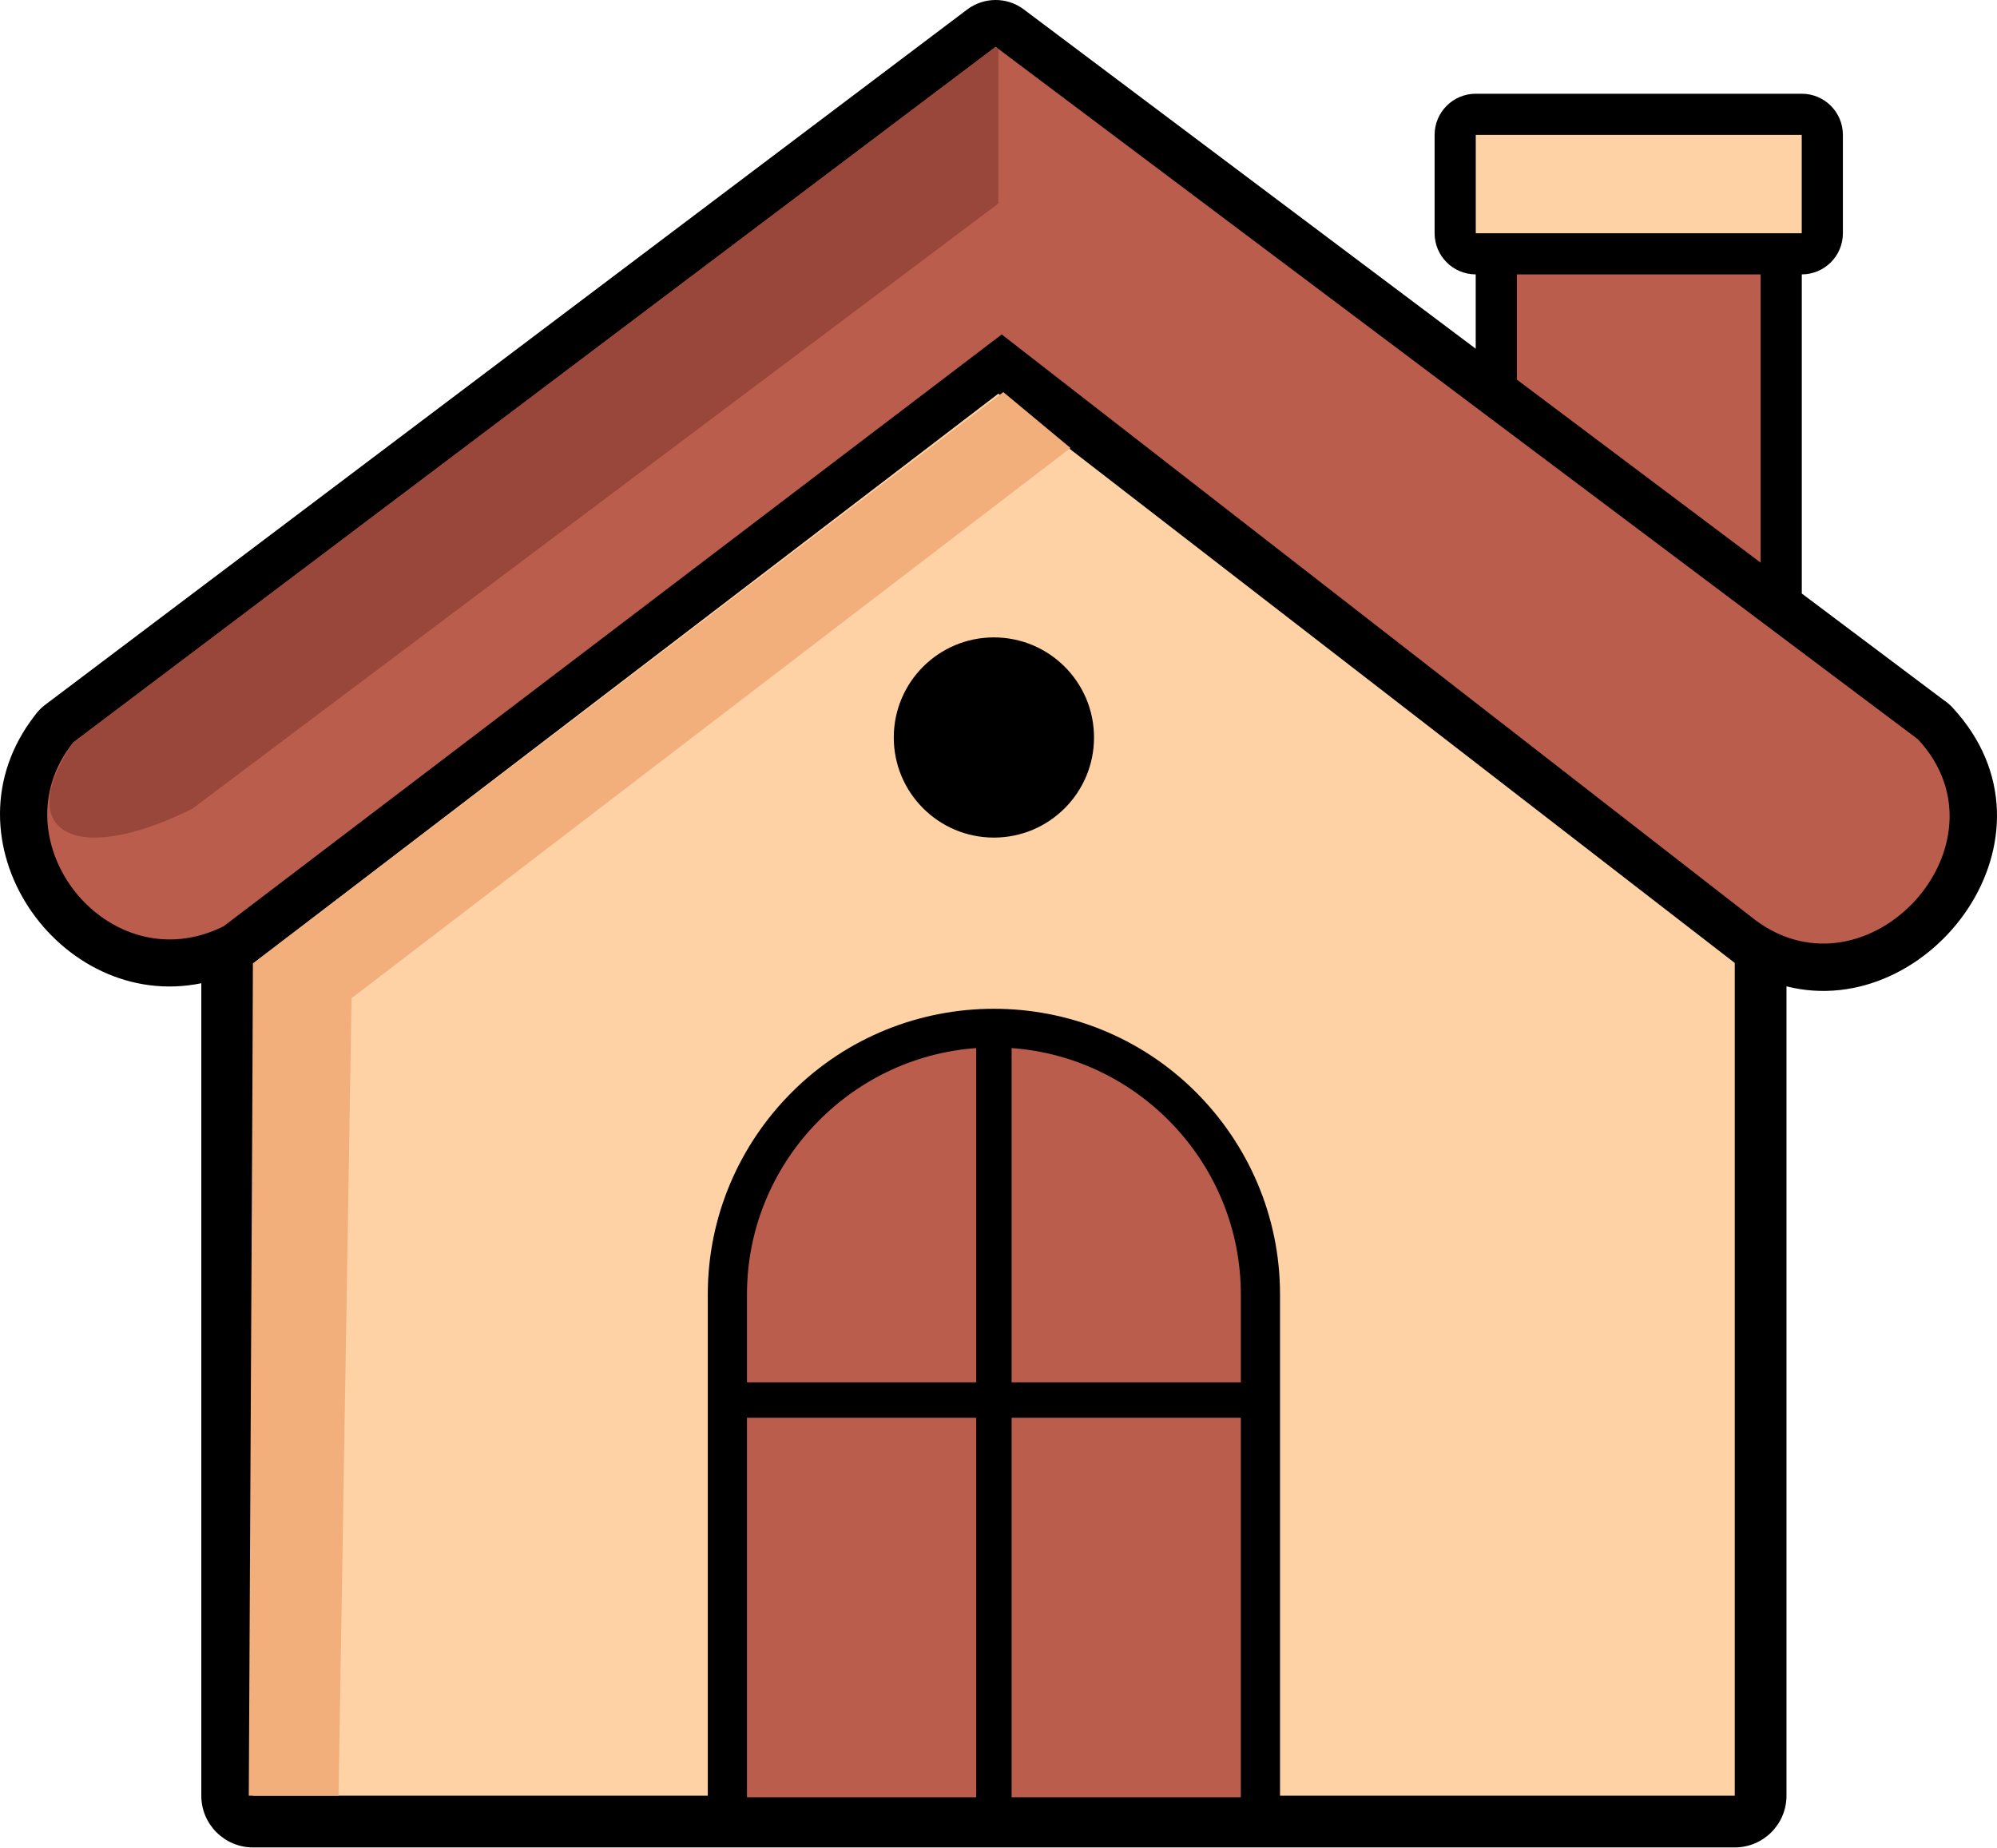
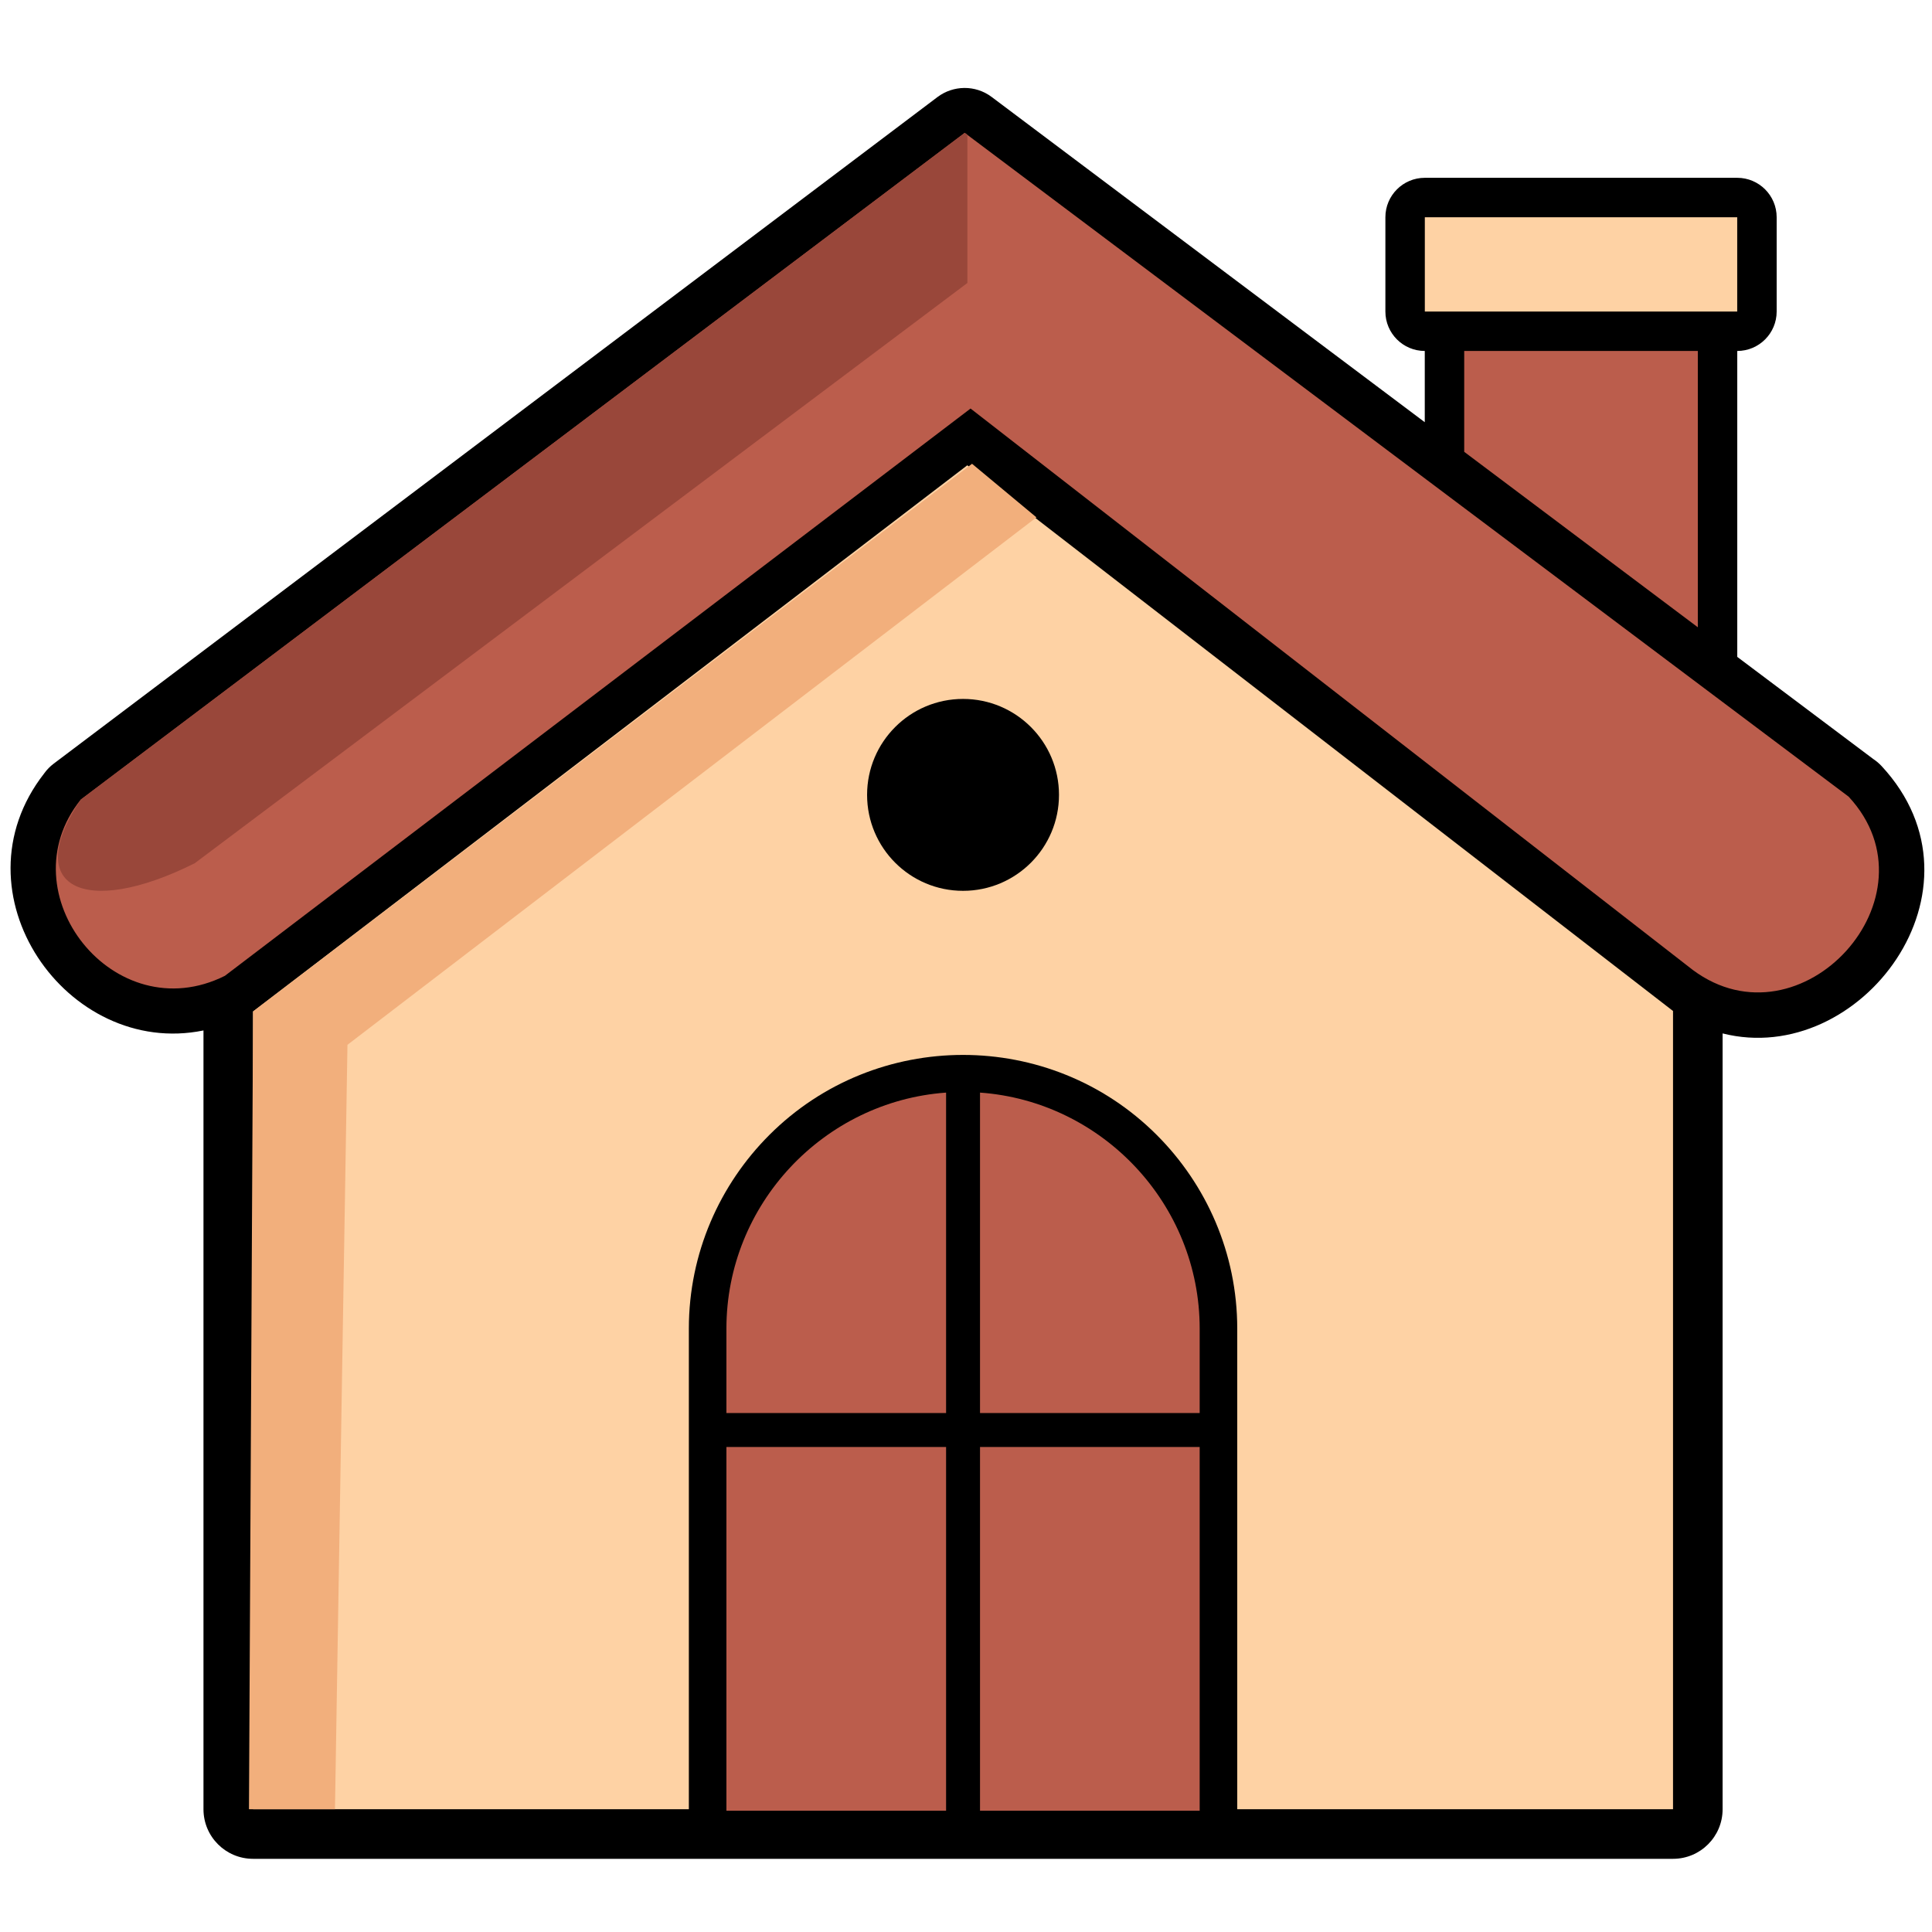
- <svg xmlns="http://www.w3.org/2000/svg" shape-rendering="geometricPrecision" text-rendering="geometricPrecision" image-rendering="optimizeQuality" fill-rule="evenodd" clip-rule="evenodd" viewBox="0 0 512 473.761">
-   <path fill-rule="nonzero" d="M378.363 24.038h83.575c5.827 0 10.551 4.724 10.551 10.551v25.224c0 5.824-4.718 10.545-10.539 10.551v81.843l36.413 27.344a12.04 12.04 0 012.184 1.85c30.562 32.901-5.696 80.856-42.52 71.541v207.555c0 7.325-5.939 13.264-13.264 13.264H64.878c-7.325 0-13.265-5.939-13.265-13.264V252.146c-36.464 7.471-67.579-36.805-42.608-68.776a12.085 12.085 0 012.537-2.597L248.015 2.406c4.177-3.127 10.078-3.288 14.459 0l115.874 87.017V70.364c-5.822-.009-10.537-4.73-10.537-10.551V34.589c0-5.827 4.725-10.551 10.552-10.551z" />
-   <path fill="#FED2A4" d="M378.363 34.589h83.574v25.225h-83.574V34.589zm-122.406 66.364l188.806 145.986v213.558H328.178v-128.58c0-20.177-8.252-38.528-21.541-51.816-28.544-28.545-75.086-28.545-103.63 0-13.289 13.288-21.541 31.633-21.541 51.816v128.58H64.878V247.066l191.079-146.113z" />
-   <path fill="#BB5D4C" d="M18.794 190.379c-20.167 25.078 9.009 61.919 38.549 47.153L256.832 85.765l193.229 150.202c28.924 21.505 66.555-19.596 41.678-46.372L255.267 12.012 18.794 190.379zm240.569 78.395c32.721 2.349 58.765 29.857 58.765 63.143V354.5h-58.765v-85.726zm58.765 94.804v97.317h-58.765v-97.317h58.765zm-67.844 97.317h-58.768v-97.317h58.768v97.317zM191.516 354.5v-22.583c0-33.293 26.047-60.794 58.768-63.143V354.5h-58.768zM451.398 70.364v73.92l-62.499-46.938V70.364h62.499z" />
-   <path d="M254.82 163.455c14.177 0 25.67 11.49 25.67 25.67 0 14.176-11.493 25.669-25.67 25.669-14.179 0-25.669-11.493-25.669-25.669 0-14.18 11.49-25.67 25.669-25.67z" />
-   <path fill="#F2AF7C" d="M257.23 100.546l17.229 14.334L90.132 255.989l-3.34 204.508H63.784l1.094-213.434z" />
-   <path fill="#99473A" d="M18.794 190.379c-15.914 23.528.939 31.801 30.48 17.035l206.71-155.239V12.55l-.717-.538L18.794 190.379z" />
+ <svg xmlns="http://www.w3.org/2000/svg" shape-rendering="geometricPrecision" text-rendering="geometricPrecision" image-rendering="optimizeQuality" fill-rule="evenodd" clip-rule="evenodd" viewBox="0 0 40 40">
+   <g transform="matrix(0.07738888,0,0,0.07738888,0.2184688,1.821034)">
+     <path fill-rule="nonzero" d="m 378.363,24.038 h 83.575 c 5.827,0 10.551,4.724 10.551,10.551 v 25.224 c 0,5.824 -4.718,10.545 -10.539,10.551 v 81.843 l 36.413,27.344 a 12.04,12.04 0 0 1 2.184,1.85 c 30.562,32.901 -5.696,80.856 -42.52,71.541 v 207.555 c 0,7.325 -5.939,13.264 -13.264,13.264 H 64.878 c -7.325,0 -13.265,-5.939 -13.265,-13.264 V 252.146 C 15.149,259.617 -15.966,215.341 9.005,183.37 a 12.085,12.085 0 0 1 2.537,-2.597 L 248.015,2.406 c 4.177,-3.127 10.078,-3.288 14.459,0 L 378.348,89.423 V 70.364 c -5.822,-0.009 -10.537,-4.73 -10.537,-10.551 V 34.589 c 0,-5.827 4.725,-10.551 10.552,-10.551 z" />
+     <path fill="#fed2a4" d="m 378.363,34.589 h 83.574 V 59.814 H 378.363 Z M 255.957,100.953 444.763,246.939 V 460.497 H 328.178 v -128.58 c 0,-20.177 -8.252,-38.528 -21.541,-51.816 -28.544,-28.545 -75.086,-28.545 -103.63,0 -13.289,13.288 -21.541,31.633 -21.541,51.816 v 128.58 H 64.878 V 247.066 Z" />
+     <path fill="#bb5d4c" d="m 18.794,190.379 c -20.167,25.078 9.009,61.919 38.549,47.153 L 256.832,85.765 450.061,235.967 c 28.924,21.505 66.555,-19.596 41.678,-46.372 L 255.267,12.012 Z m 240.569,78.395 c 32.721,2.349 58.765,29.857 58.765,63.143 V 354.5 h -58.765 z m 58.765,94.804 v 97.317 h -58.765 v -97.317 z m -67.844,97.317 h -58.768 v -97.317 h 58.768 z M 191.516,354.5 v -22.583 c 0,-33.293 26.047,-60.794 58.768,-63.143 V 354.5 Z M 451.398,70.364 v 73.92 L 388.899,97.346 V 70.364 Z" />
+     <path d="m 254.82,163.455 c 14.177,0 25.67,11.49 25.67,25.67 0,14.176 -11.493,25.669 -25.67,25.669 -14.179,0 -25.669,-11.493 -25.669,-25.669 0,-14.18 11.49,-25.67 25.669,-25.67 z" />
+     <path fill="#f2af7c" d="M 257.23,100.546 274.459,114.88 90.132,255.989 86.792,460.497 H 63.784 l 1.094,-213.434 z" />
+     <path fill="#99473a" d="m 18.794,190.379 c -15.914,23.528 0.939,31.801 30.48,17.035 L 255.984,52.175 V 12.55 l -0.717,-0.538 z" />
+   </g>
</svg>
